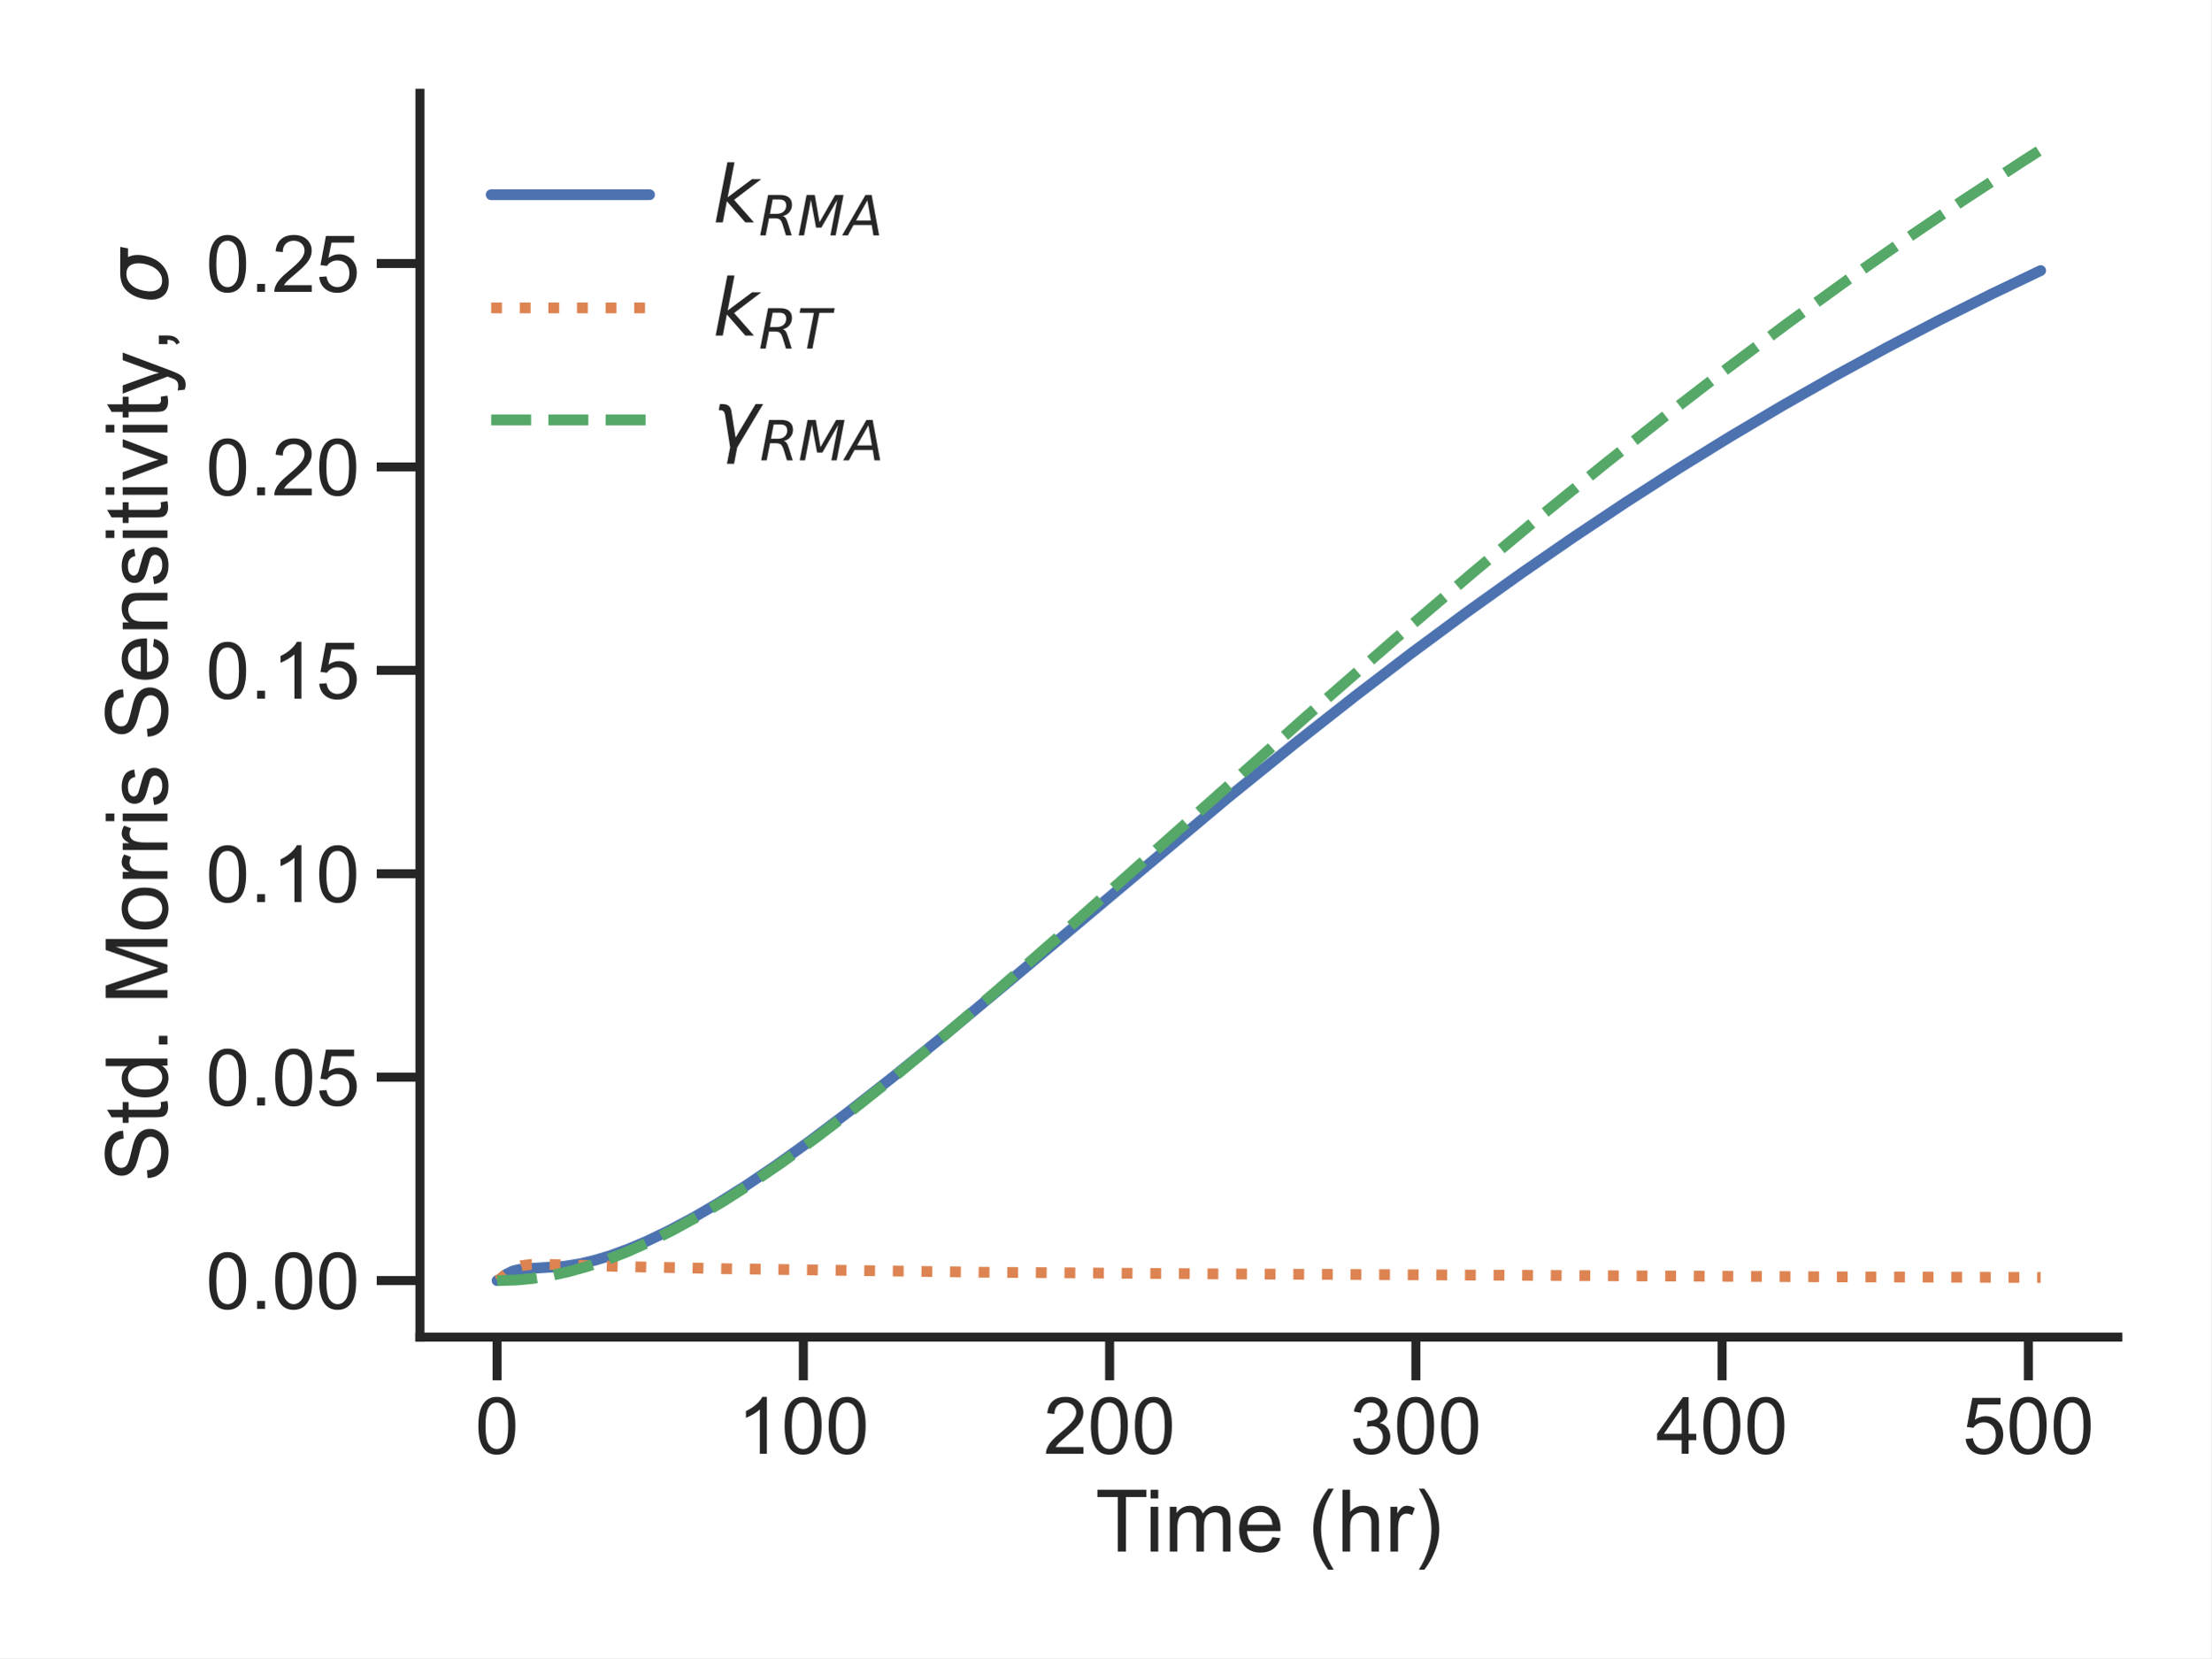
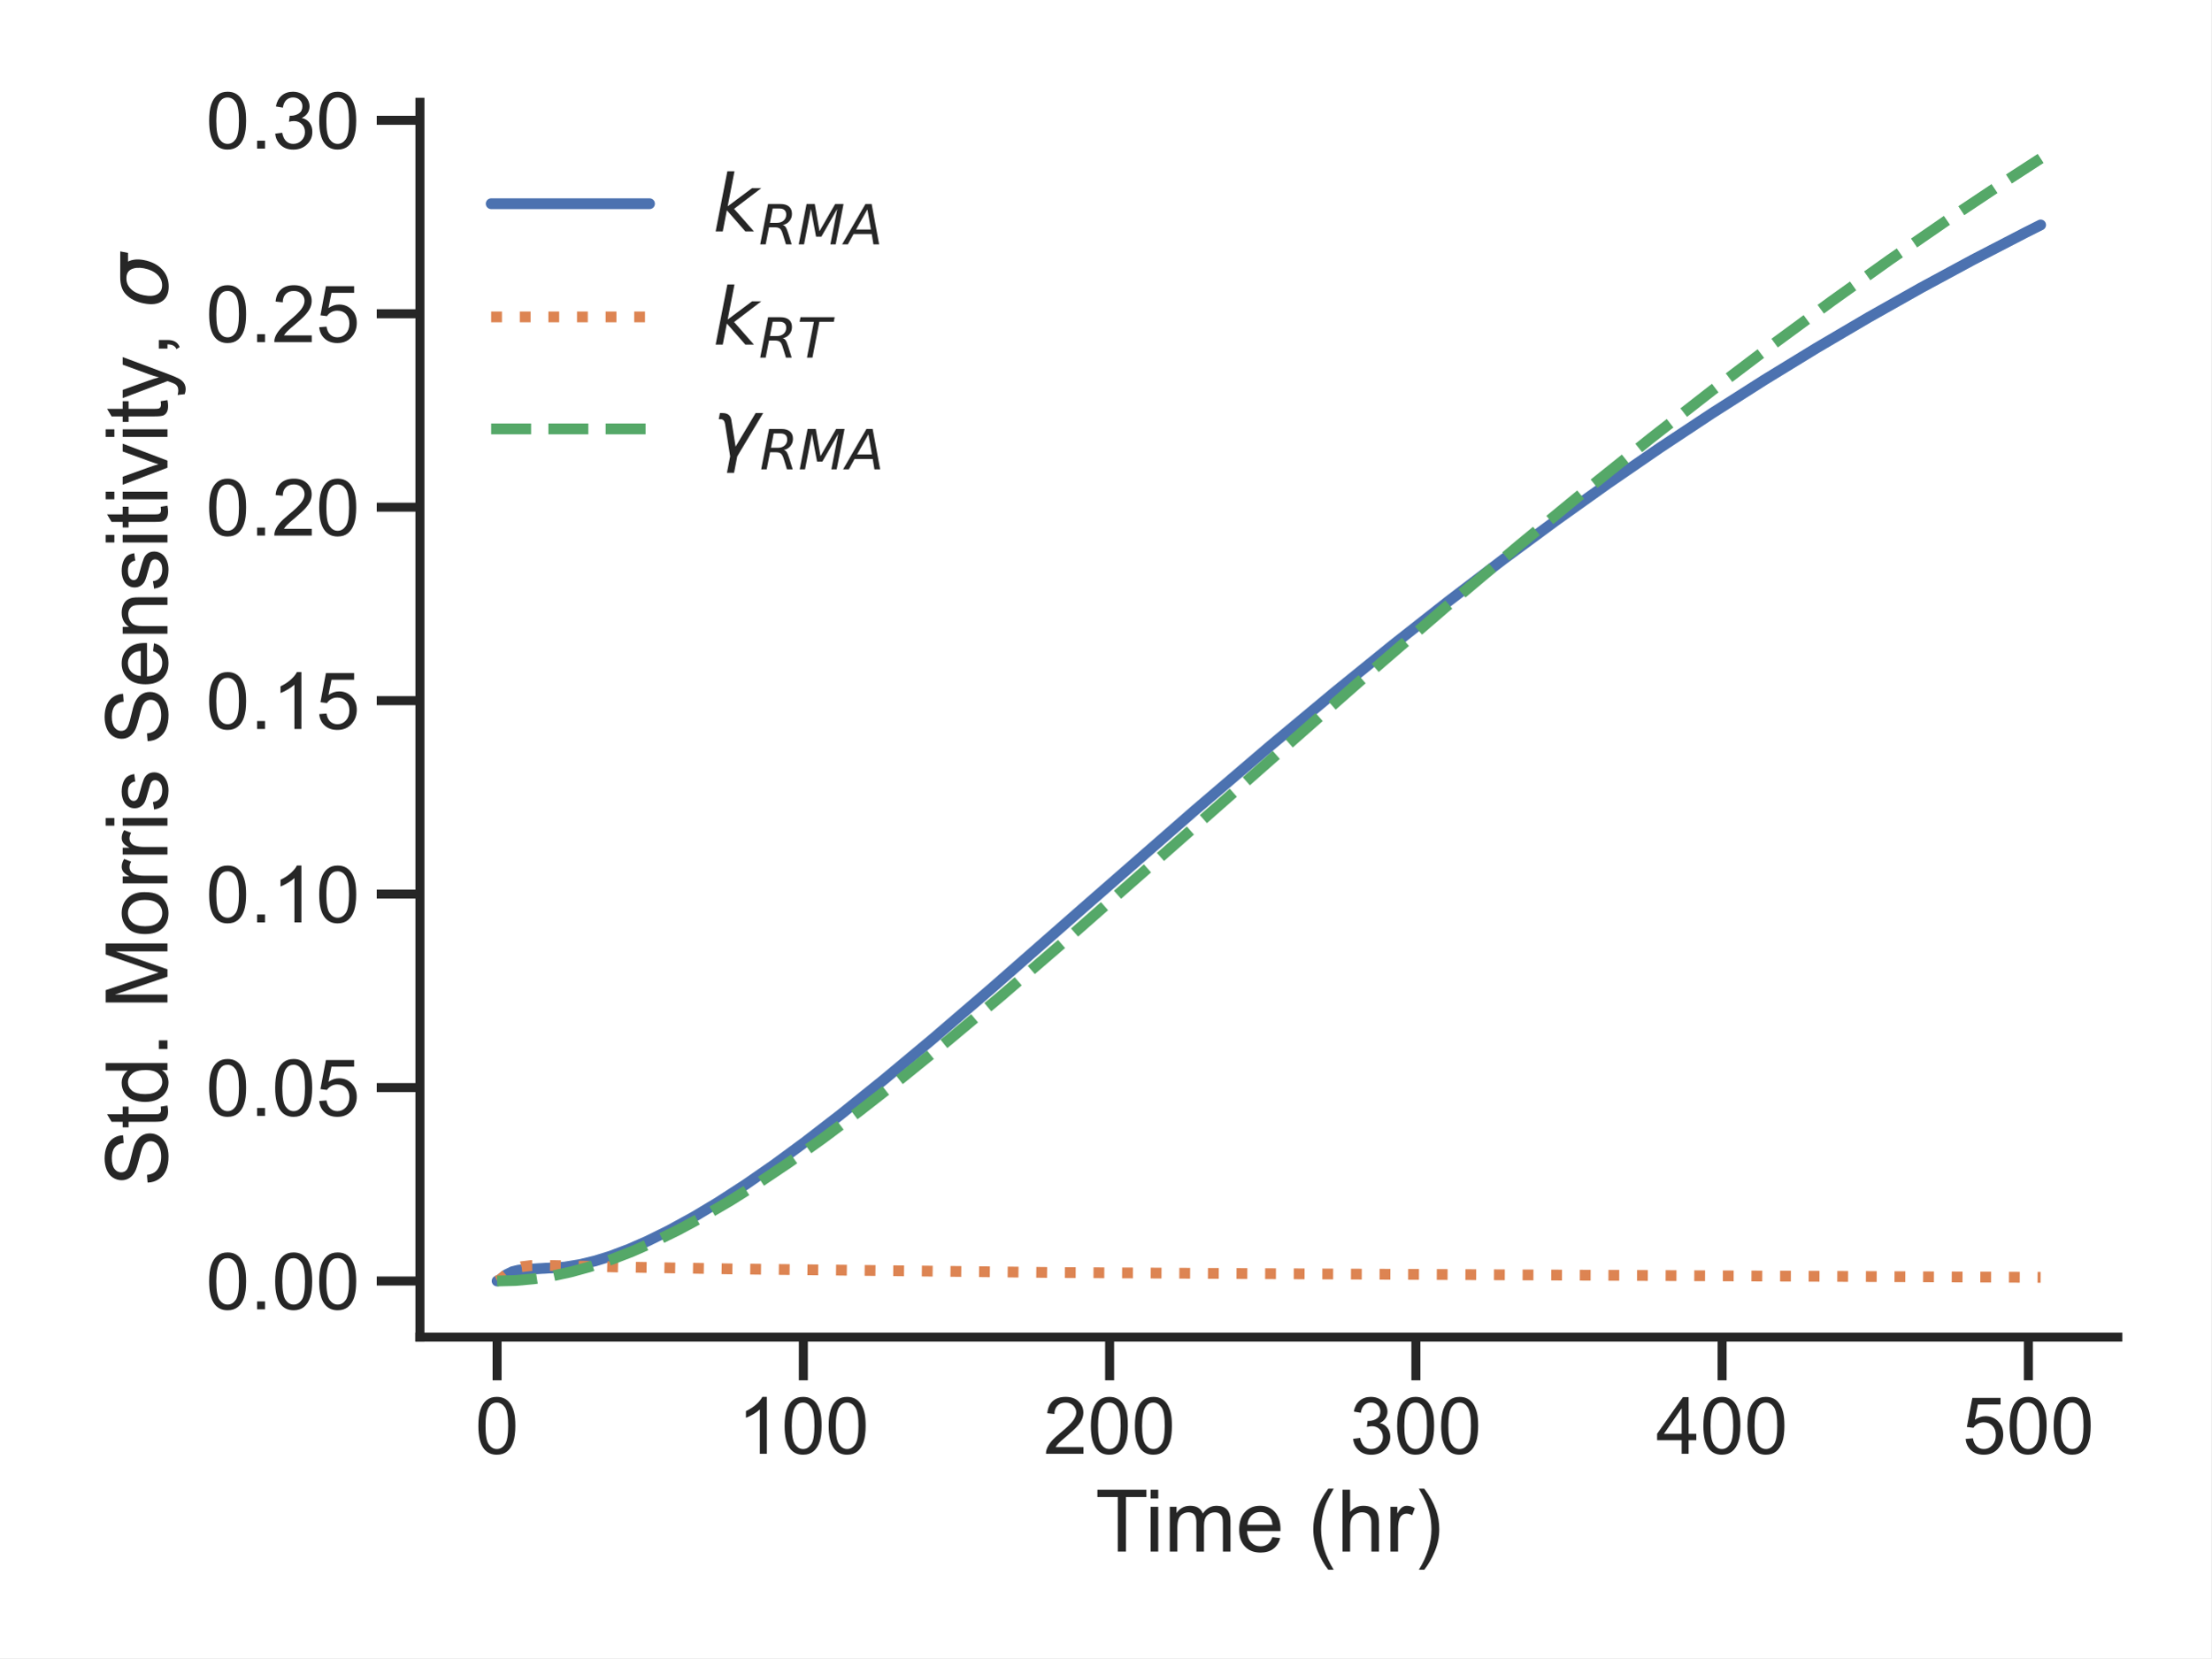
<svg xmlns="http://www.w3.org/2000/svg" xmlns:xlink="http://www.w3.org/1999/xlink" width="460.8pt" height="345.6pt" viewBox="0 0 460.8 345.6" version="1.1">
  <defs>
    <style type="text/css">*{stroke-linejoin: round; stroke-linecap: butt}</style>
  </defs>
  <g id="figure_1">
    <g id="patch_1">
      <path d="M 0 345.6  L 460.8 345.6  L 460.8 0  L 0 0  z " style="fill: #ffffff" />
    </g>
    <g id="axes_1">
      <g id="patch_2">
-         <path d="M 87.51 278.7  L 441.36 278.7  L 441.36 19.44  L 87.51 19.44  z " style="fill: #ffffff" />
+         <path d="M 87.51 278.7  L 441.36 278.7  L 441.36 21.32  L 87.51 21.32  z " style="fill: #ffffff" />
      </g>
      <g id="matplotlib.axis_1">
        <g id="xtick_1">
          <g id="line2d_1">
            <defs>
-               <path id="m3075ad4a05" d="M 0 0  L 0 9  " style="stroke: #262626; stroke-width: 1.875" />
-             </defs>
-             <g>
-               <use xlink:href="#m3075ad4a05" x="103.594" y="278.7" style="fill: #262626; stroke: #262626; stroke-width: 1.875" />
+               <path id="mf80db44657" d="M 0 0  L 0 9  " style="stroke: #262626; stroke-width: 1.875" />
+             </defs>
+             <g>
+               <use xlink:href="#mf80db44657" x="103.594" y="278.7" style="fill: #262626; stroke: #262626; stroke-width: 1.875" />
            </g>
          </g>
          <g id="text_1">
            <g style="fill: #262626" transform="translate(99.00632 303.0104) scale(0.165 -0.165)">
              <defs>
                <path id="ArialMT-30" d="M 266 2259  Q 266 3072 433 3567  Q 600 4063 929 4331  Q 1259 4600 1759 4600  Q 2128 4600 2406 4451  Q 2684 4303 2865 4023  Q 3047 3744 3150 3342  Q 3253 2941 3253 2259  Q 3253 1453 3087 958  Q 2922 463 2592 192  Q 2263 -78 1759 -78  Q 1097 -78 719 397  Q 266 969 266 2259  z M 844 2259  Q 844 1131 1108 757  Q 1372 384 1759 384  Q 2147 384 2411 759  Q 2675 1134 2675 2259  Q 2675 3391 2411 3762  Q 2147 4134 1753 4134  Q 1366 4134 1134 3806  Q 844 3388 844 2259  z " transform="scale(0.015625)" />
              </defs>
              <use xlink:href="#ArialMT-30" />
            </g>
          </g>
        </g>
        <g id="xtick_2">
          <g id="line2d_2">
            <g>
-               <use xlink:href="#m3075ad4a05" x="167.42" y="278.7" style="fill: #262626; stroke: #262626; stroke-width: 1.875" />
+               <use xlink:href="#mf80db44657" x="167.42" y="278.7" style="fill: #262626; stroke: #262626; stroke-width: 1.875" />
            </g>
          </g>
          <g id="text_2">
            <g style="fill: #262626" transform="translate(153.6565 303.0104) scale(0.165 -0.165)">
              <defs>
                <path id="ArialMT-31" d="M 2384 0  L 1822 0  L 1822 3584  Q 1619 3391 1289 3197  Q 959 3003 697 2906  L 697 3450  Q 1169 3672 1522 3987  Q 1875 4303 2022 4600  L 2384 4600  L 2384 0  z " transform="scale(0.015625)" />
              </defs>
              <use xlink:href="#ArialMT-31" />
              <use xlink:href="#ArialMT-30" transform="translate(55.61523 0)" />
              <use xlink:href="#ArialMT-30" transform="translate(111.2305 0)" />
            </g>
          </g>
        </g>
        <g id="xtick_3">
          <g id="line2d_3">
            <g>
-               <use xlink:href="#m3075ad4a05" x="231.246" y="278.7" style="fill: #262626; stroke: #262626; stroke-width: 1.875" />
+               <use xlink:href="#mf80db44657" x="231.246" y="278.7" style="fill: #262626; stroke: #262626; stroke-width: 1.875" />
            </g>
          </g>
          <g id="text_3">
            <g style="fill: #262626" transform="translate(217.4823 303.0104) scale(0.165 -0.165)">
              <defs>
                <path id="ArialMT-32" d="M 3222 541  L 3222 0  L 194 0  Q 188 203 259 391  Q 375 700 629 1000  Q 884 1300 1366 1694  Q 2113 2306 2375 2664  Q 2638 3022 2638 3341  Q 2638 3675 2398 3904  Q 2159 4134 1775 4134  Q 1369 4134 1125 3890  Q 881 3647 878 3216  L 300 3275  Q 359 3922 746 4261  Q 1134 4600 1788 4600  Q 2447 4600 2831 4234  Q 3216 3869 3216 3328  Q 3216 3053 3103 2787  Q 2991 2522 2730 2228  Q 2469 1934 1863 1422  Q 1356 997 1212 845  Q 1069 694 975 541  L 3222 541  z " transform="scale(0.015625)" />
              </defs>
              <use xlink:href="#ArialMT-32" />
              <use xlink:href="#ArialMT-30" transform="translate(55.61523 0)" />
              <use xlink:href="#ArialMT-30" transform="translate(111.2305 0)" />
            </g>
          </g>
        </g>
        <g id="xtick_4">
          <g id="line2d_4">
            <g>
-               <use xlink:href="#m3075ad4a05" x="295.071" y="278.7" style="fill: #262626; stroke: #262626; stroke-width: 1.875" />
+               <use xlink:href="#mf80db44657" x="295.071" y="278.7" style="fill: #262626; stroke: #262626; stroke-width: 1.875" />
            </g>
          </g>
          <g id="text_4">
            <g style="fill: #262626" transform="translate(281.308 303.0104) scale(0.165 -0.165)">
              <defs>
                <path id="ArialMT-33" d="M 269 1209  L 831 1284  Q 928 806 1161 595  Q 1394 384 1728 384  Q 2125 384 2398 659  Q 2672 934 2672 1341  Q 2672 1728 2419 1979  Q 2166 2231 1775 2231  Q 1616 2231 1378 2169  L 1441 2663  Q 1497 2656 1531 2656  Q 1891 2656 2178 2843  Q 2466 3031 2466 3422  Q 2466 3731 2256 3934  Q 2047 4138 1716 4138  Q 1388 4138 1169 3931  Q 950 3725 888 3313  L 325 3413  Q 428 3978 793 4289  Q 1159 4600 1703 4600  Q 2078 4600 2393 4439  Q 2709 4278 2876 4000  Q 3044 3722 3044 3409  Q 3044 3113 2884 2869  Q 2725 2625 2413 2481  Q 2819 2388 3044 2092  Q 3269 1797 3269 1353  Q 3269 753 2831 336  Q 2394 -81 1725 -81  Q 1122 -81 723 278  Q 325 638 269 1209  z " transform="scale(0.015625)" />
              </defs>
              <use xlink:href="#ArialMT-33" />
              <use xlink:href="#ArialMT-30" transform="translate(55.61523 0)" />
              <use xlink:href="#ArialMT-30" transform="translate(111.2305 0)" />
            </g>
          </g>
        </g>
        <g id="xtick_5">
          <g id="line2d_5">
            <g>
-               <use xlink:href="#m3075ad4a05" x="358.897" y="278.7" style="fill: #262626; stroke: #262626; stroke-width: 1.875" />
+               <use xlink:href="#mf80db44657" x="358.897" y="278.7" style="fill: #262626; stroke: #262626; stroke-width: 1.875" />
            </g>
          </g>
          <g id="text_5">
            <g style="fill: #262626" transform="translate(345.1338 303.0104) scale(0.165 -0.165)">
              <defs>
                <path id="ArialMT-34" d="M 2069 0  L 2069 1097  L 81 1097  L 81 1613  L 2172 4581  L 2631 4581  L 2631 1613  L 3250 1613  L 3250 1097  L 2631 1097  L 2631 0  L 2069 0  z M 2069 1613  L 2069 3678  L 634 1613  L 2069 1613  z " transform="scale(0.015625)" />
              </defs>
              <use xlink:href="#ArialMT-34" />
              <use xlink:href="#ArialMT-30" transform="translate(55.61523 0)" />
              <use xlink:href="#ArialMT-30" transform="translate(111.2305 0)" />
            </g>
          </g>
        </g>
        <g id="xtick_6">
          <g id="line2d_6">
            <g>
-               <use xlink:href="#m3075ad4a05" x="422.723" y="278.7" style="fill: #262626; stroke: #262626; stroke-width: 1.875" />
+               <use xlink:href="#mf80db44657" x="422.723" y="278.7" style="fill: #262626; stroke: #262626; stroke-width: 1.875" />
            </g>
          </g>
          <g id="text_6">
            <g style="fill: #262626" transform="translate(408.9596 303.0104) scale(0.165 -0.165)">
              <defs>
                <path id="ArialMT-35" d="M 266 1200  L 856 1250  Q 922 819 1161 601  Q 1400 384 1738 384  Q 2144 384 2425 690  Q 2706 997 2706 1503  Q 2706 1984 2436 2262  Q 2166 2541 1728 2541  Q 1456 2541 1237 2417  Q 1019 2294 894 2097  L 366 2166  L 809 4519  L 3088 4519  L 3088 3981  L 1259 3981  L 1013 2750  Q 1425 3038 1878 3038  Q 2478 3038 2890 2622  Q 3303 2206 3303 1553  Q 3303 931 2941 478  Q 2500 -78 1738 -78  Q 1113 -78 717 272  Q 322 622 266 1200  z " transform="scale(0.015625)" />
              </defs>
              <use xlink:href="#ArialMT-35" />
              <use xlink:href="#ArialMT-30" transform="translate(55.61523 0)" />
              <use xlink:href="#ArialMT-30" transform="translate(111.2305 0)" />
            </g>
          </g>
        </g>
        <g id="text_7">
          <g style="fill: #262626" transform="translate(228.2789 323.3932) scale(0.18 -0.18)">
            <defs>
              <path id="ArialMT-54" d="M 1659 0  L 1659 4041  L 150 4041  L 150 4581  L 3781 4581  L 3781 4041  L 2266 4041  L 2266 0  L 1659 0  z " transform="scale(0.015625)" />
              <path id="ArialMT-69" d="M 425 3934  L 425 4581  L 988 4581  L 988 3934  L 425 3934  z M 425 0  L 425 3319  L 988 3319  L 988 0  L 425 0  z " transform="scale(0.015625)" />
              <path id="ArialMT-6d" d="M 422 0  L 422 3319  L 925 3319  L 925 2853  Q 1081 3097 1340 3245  Q 1600 3394 1931 3394  Q 2300 3394 2536 3241  Q 2772 3088 2869 2813  Q 3263 3394 3894 3394  Q 4388 3394 4653 3120  Q 4919 2847 4919 2278  L 4919 0  L 4359 0  L 4359 2091  Q 4359 2428 4304 2576  Q 4250 2725 4106 2815  Q 3963 2906 3769 2906  Q 3419 2906 3187 2673  Q 2956 2441 2956 1928  L 2956 0  L 2394 0  L 2394 2156  Q 2394 2531 2256 2718  Q 2119 2906 1806 2906  Q 1569 2906 1367 2781  Q 1166 2656 1075 2415  Q 984 2175 984 1722  L 984 0  L 422 0  z " transform="scale(0.015625)" />
              <path id="ArialMT-65" d="M 2694 1069  L 3275 997  Q 3138 488 2766 206  Q 2394 -75 1816 -75  Q 1088 -75 661 373  Q 234 822 234 1631  Q 234 2469 665 2931  Q 1097 3394 1784 3394  Q 2450 3394 2872 2941  Q 3294 2488 3294 1666  Q 3294 1616 3291 1516  L 816 1516  Q 847 969 1125 678  Q 1403 388 1819 388  Q 2128 388 2347 550  Q 2566 713 2694 1069  z M 847 1978  L 2700 1978  Q 2663 2397 2488 2606  Q 2219 2931 1791 2931  Q 1403 2931 1139 2672  Q 875 2413 847 1978  z " transform="scale(0.015625)" />
              <path id="ArialMT-20" transform="scale(0.015625)" />
              <path id="ArialMT-28" d="M 1497 -1347  Q 1031 -759 709 28  Q 388 816 388 1659  Q 388 2403 628 3084  Q 909 3875 1497 4659  L 1900 4659  Q 1522 4009 1400 3731  Q 1209 3300 1100 2831  Q 966 2247 966 1656  Q 966 153 1900 -1347  L 1497 -1347  z " transform="scale(0.015625)" />
              <path id="ArialMT-68" d="M 422 0  L 422 4581  L 984 4581  L 984 2938  Q 1378 3394 1978 3394  Q 2347 3394 2619 3248  Q 2891 3103 3008 2847  Q 3125 2591 3125 2103  L 3125 0  L 2563 0  L 2563 2103  Q 2563 2525 2380 2717  Q 2197 2909 1863 2909  Q 1613 2909 1392 2779  Q 1172 2650 1078 2428  Q 984 2206 984 1816  L 984 0  L 422 0  z " transform="scale(0.015625)" />
              <path id="ArialMT-72" d="M 416 0  L 416 3319  L 922 3319  L 922 2816  Q 1116 3169 1280 3281  Q 1444 3394 1641 3394  Q 1925 3394 2219 3213  L 2025 2691  Q 1819 2813 1613 2813  Q 1428 2813 1281 2702  Q 1134 2591 1072 2394  Q 978 2094 978 1738  L 978 0  L 416 0  z " transform="scale(0.015625)" />
              <path id="ArialMT-29" d="M 791 -1347  L 388 -1347  Q 1322 153 1322 1656  Q 1322 2244 1188 2822  Q 1081 3291 891 3722  Q 769 4003 388 4659  L 791 4659  Q 1378 3875 1659 3084  Q 1900 2403 1900 1659  Q 1900 816 1576 28  Q 1253 -759 791 -1347  z " transform="scale(0.015625)" />
            </defs>
            <use xlink:href="#ArialMT-54" />
            <use xlink:href="#ArialMT-69" transform="translate(57.33398 0)" />
            <use xlink:href="#ArialMT-6d" transform="translate(79.55078 0)" />
            <use xlink:href="#ArialMT-65" transform="translate(162.8516 0)" />
            <use xlink:href="#ArialMT-20" transform="translate(218.4668 0)" />
            <use xlink:href="#ArialMT-28" transform="translate(246.25 0)" />
            <use xlink:href="#ArialMT-68" transform="translate(279.5508 0)" />
            <use xlink:href="#ArialMT-72" transform="translate(335.166 0)" />
            <use xlink:href="#ArialMT-29" transform="translate(368.4668 0)" />
          </g>
        </g>
      </g>
      <g id="matplotlib.axis_2">
        <g id="ytick_1">
          <g id="line2d_7">
            <defs>
-               <path id="md7c9c55014" d="M 0 0  L -9 0  " style="stroke: #262626; stroke-width: 1.875" />
-             </defs>
-             <g>
-               <use xlink:href="#md7c9c55014" x="87.51" y="266.915" style="fill: #262626; stroke: #262626; stroke-width: 1.875" />
+               <path id="mf55184f8b8" d="M 0 0  L -9 0  " style="stroke: #262626; stroke-width: 1.875" />
+             </defs>
+             <g>
+               <use xlink:href="#mf55184f8b8" x="87.51" y="267.001" style="fill: #262626; stroke: #262626; stroke-width: 1.875" />
            </g>
          </g>
          <g id="text_8">
-             <g style="fill: #262626" transform="translate(42.89945 272.8207) scale(0.165 -0.165)">
+             <g style="fill: #262626" transform="translate(42.89945 272.9061) scale(0.165 -0.165)">
              <defs>
                <path id="ArialMT-2e" d="M 581 0  L 581 641  L 1222 641  L 1222 0  L 581 0  z " transform="scale(0.015625)" />
              </defs>
              <use xlink:href="#ArialMT-30" />
              <use xlink:href="#ArialMT-2e" transform="translate(55.61523 0)" />
              <use xlink:href="#ArialMT-30" transform="translate(83.39844 0)" />
              <use xlink:href="#ArialMT-30" transform="translate(139.0137 0)" />
            </g>
          </g>
        </g>
        <g id="ytick_2">
          <g id="line2d_8">
            <g>
-               <use xlink:href="#md7c9c55014" x="87.51" y="224.517" style="fill: #262626; stroke: #262626; stroke-width: 1.875" />
+               <use xlink:href="#mf55184f8b8" x="87.51" y="226.68" style="fill: #262626; stroke: #262626; stroke-width: 1.875" />
            </g>
          </g>
          <g id="text_9">
-             <g style="fill: #262626" transform="translate(42.89945 230.4223) scale(0.165 -0.165)">
+             <g style="fill: #262626" transform="translate(42.89945 232.5847) scale(0.165 -0.165)">
              <use xlink:href="#ArialMT-30" />
              <use xlink:href="#ArialMT-2e" transform="translate(55.61523 0)" />
              <use xlink:href="#ArialMT-30" transform="translate(83.39844 0)" />
              <use xlink:href="#ArialMT-35" transform="translate(139.0137 0)" />
            </g>
          </g>
        </g>
        <g id="ytick_3">
          <g id="line2d_9">
            <g>
-               <use xlink:href="#md7c9c55014" x="87.51" y="182.119" style="fill: #262626; stroke: #262626; stroke-width: 1.875" />
+               <use xlink:href="#mf55184f8b8" x="87.51" y="186.358" style="fill: #262626; stroke: #262626; stroke-width: 1.875" />
            </g>
          </g>
          <g id="text_10">
-             <g style="fill: #262626" transform="translate(42.89945 188.0239) scale(0.165 -0.165)">
+             <g style="fill: #262626" transform="translate(42.89945 192.2633) scale(0.165 -0.165)">
              <use xlink:href="#ArialMT-30" />
              <use xlink:href="#ArialMT-2e" transform="translate(55.61523 0)" />
              <use xlink:href="#ArialMT-31" transform="translate(83.39844 0)" />
              <use xlink:href="#ArialMT-30" transform="translate(139.0137 0)" />
            </g>
          </g>
        </g>
        <g id="ytick_4">
          <g id="line2d_10">
            <g>
-               <use xlink:href="#md7c9c55014" x="87.51" y="139.72" style="fill: #262626; stroke: #262626; stroke-width: 1.875" />
+               <use xlink:href="#mf55184f8b8" x="87.51" y="146.037" style="fill: #262626; stroke: #262626; stroke-width: 1.875" />
            </g>
          </g>
          <g id="text_11">
-             <g style="fill: #262626" transform="translate(42.89945 145.6255) scale(0.165 -0.165)">
+             <g style="fill: #262626" transform="translate(42.89945 151.942) scale(0.165 -0.165)">
              <use xlink:href="#ArialMT-30" />
              <use xlink:href="#ArialMT-2e" transform="translate(55.61523 0)" />
              <use xlink:href="#ArialMT-31" transform="translate(83.39844 0)" />
              <use xlink:href="#ArialMT-35" transform="translate(139.0137 0)" />
            </g>
          </g>
        </g>
        <g id="ytick_5">
          <g id="line2d_11">
            <g>
-               <use xlink:href="#md7c9c55014" x="87.51" y="97.322" style="fill: #262626; stroke: #262626; stroke-width: 1.875" />
+               <use xlink:href="#mf55184f8b8" x="87.51" y="105.715" style="fill: #262626; stroke: #262626; stroke-width: 1.875" />
            </g>
          </g>
          <g id="text_12">
-             <g style="fill: #262626" transform="translate(42.89945 103.2272) scale(0.165 -0.165)">
+             <g style="fill: #262626" transform="translate(42.89945 111.6206) scale(0.165 -0.165)">
              <use xlink:href="#ArialMT-30" />
              <use xlink:href="#ArialMT-2e" transform="translate(55.61523 0)" />
              <use xlink:href="#ArialMT-32" transform="translate(83.39844 0)" />
              <use xlink:href="#ArialMT-30" transform="translate(139.0137 0)" />
            </g>
          </g>
        </g>
        <g id="ytick_6">
          <g id="line2d_12">
            <g>
-               <use xlink:href="#md7c9c55014" x="87.51" y="54.924" style="fill: #262626; stroke: #262626; stroke-width: 1.875" />
+               <use xlink:href="#mf55184f8b8" x="87.51" y="65.394" style="fill: #262626; stroke: #262626; stroke-width: 1.875" />
            </g>
          </g>
          <g id="text_13">
-             <g style="fill: #262626" transform="translate(42.89945 60.8288) scale(0.165 -0.165)">
+             <g style="fill: #262626" transform="translate(42.89945 71.29924) scale(0.165 -0.165)">
              <use xlink:href="#ArialMT-30" />
              <use xlink:href="#ArialMT-2e" transform="translate(55.61523 0)" />
              <use xlink:href="#ArialMT-32" transform="translate(83.39844 0)" />
              <use xlink:href="#ArialMT-35" transform="translate(139.0137 0)" />
            </g>
          </g>
        </g>
-         <g id="text_14">
-           <g style="fill: #262626" transform="translate(34.93945 246.36) rotate(-90) scale(0.18 -0.18)">
+         <g id="ytick_7">
+           <g id="line2d_13">
+             <g>
+               <use xlink:href="#mf55184f8b8" x="87.51" y="25.073" style="fill: #262626; stroke: #262626; stroke-width: 1.875" />
+             </g>
+           </g>
+           <g id="text_14">
+             <g style="fill: #262626" transform="translate(42.89945 30.97787) scale(0.165 -0.165)">
+               <use xlink:href="#ArialMT-30" />
+               <use xlink:href="#ArialMT-2e" transform="translate(55.61523 0)" />
+               <use xlink:href="#ArialMT-33" transform="translate(83.39844 0)" />
+               <use xlink:href="#ArialMT-30" transform="translate(139.0137 0)" />
+             </g>
+           </g>
+         </g>
+         <g id="text_15">
+           <g style="fill: #262626" transform="translate(34.93945 247.2998) rotate(-90) scale(0.18 -0.18)">
            <defs>
              <path id="ArialMT-53" d="M 288 1472  L 859 1522  Q 900 1178 1048 958  Q 1197 738 1509 602  Q 1822 466 2213 466  Q 2559 466 2825 569  Q 3091 672 3220 851  Q 3350 1031 3350 1244  Q 3350 1459 3225 1620  Q 3100 1781 2813 1891  Q 2628 1963 1997 2114  Q 1366 2266 1113 2400  Q 784 2572 623 2826  Q 463 3081 463 3397  Q 463 3744 659 4045  Q 856 4347 1234 4503  Q 1613 4659 2075 4659  Q 2584 4659 2973 4495  Q 3363 4331 3572 4012  Q 3781 3694 3797 3291  L 3216 3247  Q 3169 3681 2898 3903  Q 2628 4125 2100 4125  Q 1550 4125 1298 3923  Q 1047 3722 1047 3438  Q 1047 3191 1225 3031  Q 1400 2872 2139 2705  Q 2878 2538 3153 2413  Q 3553 2228 3743 1945  Q 3934 1663 3934 1294  Q 3934 928 3725 604  Q 3516 281 3123 101  Q 2731 -78 2241 -78  Q 1619 -78 1198 103  Q 778 284 539 648  Q 300 1013 288 1472  z " transform="scale(0.015625)" />
              <path id="ArialMT-74" d="M 1650 503  L 1731 6  Q 1494 -44 1306 -44  Q 1000 -44 831 53  Q 663 150 594 308  Q 525 466 525 972  L 525 2881  L 113 2881  L 113 3319  L 525 3319  L 525 4141  L 1084 4478  L 1084 3319  L 1650 3319  L 1650 2881  L 1084 2881  L 1084 941  Q 1084 700 1114 631  Q 1144 563 1211 522  Q 1278 481 1403 481  Q 1497 481 1650 503  z " transform="scale(0.015625)" />
              <path id="ArialMT-64" d="M 2575 0  L 2575 419  Q 2259 -75 1647 -75  Q 1250 -75 917 144  Q 584 363 401 755  Q 219 1147 219 1656  Q 219 2153 384 2558  Q 550 2963 881 3178  Q 1213 3394 1622 3394  Q 1922 3394 2156 3267  Q 2391 3141 2538 2938  L 2538 4581  L 3097 4581  L 3097 0  L 2575 0  z M 797 1656  Q 797 1019 1065 703  Q 1334 388 1700 388  Q 2069 388 2326 689  Q 2584 991 2584 1609  Q 2584 2291 2321 2609  Q 2059 2928 1675 2928  Q 1300 2928 1048 2622  Q 797 2316 797 1656  z " transform="scale(0.015625)" />
              <path id="ArialMT-4d" d="M 475 0  L 475 4581  L 1388 4581  L 2472 1338  Q 2622 884 2691 659  Q 2769 909 2934 1394  L 4031 4581  L 4847 4581  L 4847 0  L 4263 0  L 4263 3834  L 2931 0  L 2384 0  L 1059 3900  L 1059 0  L 475 0  z " transform="scale(0.015625)" />
              <path id="ArialMT-6f" d="M 213 1659  Q 213 2581 725 3025  Q 1153 3394 1769 3394  Q 2453 3394 2887 2945  Q 3322 2497 3322 1706  Q 3322 1066 3130 698  Q 2938 331 2570 128  Q 2203 -75 1769 -75  Q 1072 -75 642 372  Q 213 819 213 1659  z M 791 1659  Q 791 1022 1069 705  Q 1347 388 1769 388  Q 2188 388 2466 706  Q 2744 1025 2744 1678  Q 2744 2294 2464 2611  Q 2184 2928 1769 2928  Q 1347 2928 1069 2612  Q 791 2297 791 1659  z " transform="scale(0.015625)" />
              <path id="ArialMT-73" d="M 197 991  L 753 1078  Q 800 744 1014 566  Q 1228 388 1613 388  Q 2000 388 2187 545  Q 2375 703 2375 916  Q 2375 1106 2209 1216  Q 2094 1291 1634 1406  Q 1016 1563 777 1677  Q 538 1791 414 1992  Q 291 2194 291 2438  Q 291 2659 392 2848  Q 494 3038 669 3163  Q 800 3259 1026 3326  Q 1253 3394 1513 3394  Q 1903 3394 2198 3281  Q 2494 3169 2634 2976  Q 2775 2784 2828 2463  L 2278 2388  Q 2241 2644 2061 2787  Q 1881 2931 1553 2931  Q 1166 2931 1000 2803  Q 834 2675 834 2503  Q 834 2394 903 2306  Q 972 2216 1119 2156  Q 1203 2125 1616 2013  Q 2213 1853 2448 1751  Q 2684 1650 2818 1456  Q 2953 1263 2953 975  Q 2953 694 2789 445  Q 2625 197 2315 61  Q 2006 -75 1616 -75  Q 969 -75 630 194  Q 291 463 197 991  z " transform="scale(0.015625)" />
              <path id="ArialMT-6e" d="M 422 0  L 422 3319  L 928 3319  L 928 2847  Q 1294 3394 1984 3394  Q 2284 3394 2536 3286  Q 2788 3178 2913 3003  Q 3038 2828 3088 2588  Q 3119 2431 3119 2041  L 3119 0  L 2556 0  L 2556 2019  Q 2556 2363 2490 2533  Q 2425 2703 2258 2804  Q 2091 2906 1866 2906  Q 1506 2906 1245 2678  Q 984 2450 984 1813  L 984 0  L 422 0  z " transform="scale(0.015625)" />
              <path id="ArialMT-76" d="M 1344 0  L 81 3319  L 675 3319  L 1388 1331  Q 1503 1009 1600 663  Q 1675 925 1809 1294  L 2547 3319  L 3125 3319  L 1869 0  L 1344 0  z " transform="scale(0.015625)" />
              <path id="ArialMT-79" d="M 397 -1278  L 334 -750  Q 519 -800 656 -800  Q 844 -800 956 -737  Q 1069 -675 1141 -563  Q 1194 -478 1313 -144  Q 1328 -97 1363 -6  L 103 3319  L 709 3319  L 1400 1397  Q 1534 1031 1641 628  Q 1738 1016 1872 1384  L 2581 3319  L 3144 3319  L 1881 -56  Q 1678 -603 1566 -809  Q 1416 -1088 1222 -1217  Q 1028 -1347 759 -1347  Q 597 -1347 397 -1278  z " transform="scale(0.015625)" />
              <path id="ArialMT-2c" d="M 569 0  L 569 641  L 1209 641  L 1209 0  Q 1209 -353 1084 -570  Q 959 -788 688 -906  L 531 -666  Q 709 -588 793 -436  Q 878 -284 888 0  L 569 0  z " transform="scale(0.015625)" />
              <path id="DejaVuSans-Oblique-3c3" d="M 2219 3044  Q 1744 3044 1422 2700  Q 1081 2341 969 1747  Q 844 1119 1044 756  Q 1241 397 1706 397  Q 2166 397 2503 759  Q 2844 1122 2966 1747  Q 3075 2319 2881 2700  Q 2700 3044 2219 3044  z M 2309 3503  L 4219 3500  L 4106 2925  L 3463 2925  Q 3706 2438 3575 1747  Q 3406 888 2884 400  Q 2359 -91 1609 -91  Q 856 -91 525 400  Q 194 888 363 1747  Q 528 2609 1050 3097  Q 1484 3503 2309 3503  z " transform="scale(0.015625)" />
            </defs>
            <use xlink:href="#ArialMT-53" transform="translate(0 0.203125)" />
            <use xlink:href="#ArialMT-74" transform="translate(66.69922 0.203125)" />
            <use xlink:href="#ArialMT-64" transform="translate(94.48242 0.203125)" />
            <use xlink:href="#ArialMT-2e" transform="translate(150.0977 0.203125)" />
            <use xlink:href="#ArialMT-20" transform="translate(177.8809 0.203125)" />
            <use xlink:href="#ArialMT-4d" transform="translate(205.6641 0.203125)" />
            <use xlink:href="#ArialMT-6f" transform="translate(288.9648 0.203125)" />
            <use xlink:href="#ArialMT-72" transform="translate(344.5801 0.203125)" />
            <use xlink:href="#ArialMT-72" transform="translate(377.8809 0.203125)" />
            <use xlink:href="#ArialMT-69" transform="translate(411.1816 0.203125)" />
            <use xlink:href="#ArialMT-73" transform="translate(433.3984 0.203125)" />
            <use xlink:href="#ArialMT-20" transform="translate(483.3984 0.203125)" />
            <use xlink:href="#ArialMT-53" transform="translate(511.1816 0.203125)" />
            <use xlink:href="#ArialMT-65" transform="translate(577.8809 0.203125)" />
            <use xlink:href="#ArialMT-6e" transform="translate(633.4961 0.203125)" />
            <use xlink:href="#ArialMT-73" transform="translate(689.1113 0.203125)" />
            <use xlink:href="#ArialMT-69" transform="translate(739.1113 0.203125)" />
            <use xlink:href="#ArialMT-74" transform="translate(761.3281 0.203125)" />
            <use xlink:href="#ArialMT-69" transform="translate(789.1113 0.203125)" />
            <use xlink:href="#ArialMT-76" transform="translate(811.3281 0.203125)" />
            <use xlink:href="#ArialMT-69" transform="translate(861.3281 0.203125)" />
            <use xlink:href="#ArialMT-74" transform="translate(883.5449 0.203125)" />
            <use xlink:href="#ArialMT-79" transform="translate(911.3281 0.203125)" />
            <use xlink:href="#ArialMT-2c" transform="translate(961.3281 0.203125)" />
            <use xlink:href="#ArialMT-20" transform="translate(989.1113 0.203125)" />
            <use xlink:href="#DejaVuSans-Oblique-3c3" transform="translate(1016.895 0.203125)" />
          </g>
        </g>
      </g>
-       <g id="line2d_13">
-         <path d="M 103.594 266.915  L 104.234 266.602  L 105.513 265.599  L 106.792 264.95  L 108.071 264.623  L 109.989 264.409  L 117.664 263.93  L 120.861 263.414  L 124.059 262.66  L 127.257 261.69  L 131.094 260.282  L 134.931 258.647  L 139.408 256.497  L 144.524 253.769  L 149.64 250.787  L 155.396 247.161  L 161.791 242.84  L 168.826 237.79  L 176.5 232.004  L 186.093 224.479  L 196.965 215.666  L 209.755 205.006  L 255.801 166.343  L 269.871 154.958  L 282.662 144.897  L 294.173 136.112  L 305.684 127.604  L 317.196 119.377  L 328.068 111.872  L 338.94 104.63  L 349.812 97.653  L 360.684 90.944  L 371.556 84.501  L 382.428 78.321  L 393.3 72.397  L 404.172 66.722  L 415.043 61.291  L 425.276 56.392  L 425.276 56.392  " clip-path="url(#pff9c3cf2e0)" style="fill: none; stroke: #4c72b0; stroke-width: 2.25; stroke-linecap: round" />
-       </g>
      <g id="line2d_14">
-         <path d="M 103.594 266.915  L 104.234 266.588  L 106.152 264.902  L 107.431 264.174  L 108.71 263.793  L 110.629 263.559  L 113.827 263.536  L 130.454 264.006  L 150.919 264.437  L 204.639 265.176  L 250.046 265.498  L 383.067 266.135  L 425.276 266.266  L 425.276 266.266  " clip-path="url(#pff9c3cf2e0)" style="fill: none; stroke-dasharray: 2.25,3.712; stroke-dashoffset: 0; stroke: #dd8452; stroke-width: 2.25" />
+         <path d="M 103.594 267.001  L 104.234 266.685  L 105.513 265.692  L 106.792 265.061  L 108.071 264.748  L 109.989 264.552  L 117.664 264.104  L 120.861 263.582  L 124.059 262.81  L 127.257 261.814  L 131.094 260.366  L 134.931 258.685  L 139.408 256.477  L 144.524 253.674  L 149.64 250.608  L 155.396 246.879  L 161.151 242.889  L 167.547 238.197  L 175.221 232.276  L 184.174 225.062  L 194.407 216.523  L 206.558 206.078  L 225.744 189.236  L 248.767 169.109  L 264.755 155.436  L 278.185 144.239  L 290.336 134.385  L 301.847 125.324  L 313.359 116.545  L 324.231 108.523  L 335.103 100.772  L 345.975 93.297  L 356.847 86.098  L 367.719 79.175  L 378.59 72.521  L 389.462 66.13  L 400.334 59.998  L 411.206 54.121  L 422.078 48.491  L 425.276 46.882  L 425.276 46.882  " clip-path="url(#pa2015de4f6)" style="fill: none; stroke: #4c72b0; stroke-width: 2.25; stroke-linecap: round" />
      </g>
      <g id="line2d_15">
-         <path d="M 103.594 266.915  L 107.431 266.812  L 110.629 266.523  L 114.466 265.936  L 118.303 265.102  L 122.14 264.039  L 125.978 262.763  L 130.454 261.023  L 134.931 259.036  L 140.047 256.496  L 145.163 253.702  L 150.919 250.28  L 156.675 246.59  L 163.07 242.212  L 170.105 237.106  L 177.779 231.25  L 186.733 224.127  L 196.965 215.682  L 207.837 206.415  L 221.267 194.667  L 243.011 175.306  L 272.429 149.162  L 290.975 132.986  L 306.964 119.335  L 321.033 107.602  L 334.463 96.686  L 347.254 86.563  L 360.044 76.721  L 372.835 67.17  L 384.986 58.377  L 397.137 49.864  L 409.288 41.631  L 421.439 33.678  L 425.276 31.225  L 425.276 31.225  " clip-path="url(#pff9c3cf2e0)" style="fill: none; stroke-dasharray: 8.325,3.6; stroke-dashoffset: 0; stroke: #55a868; stroke-width: 2.25" />
+         <path d="M 103.594 267.001  L 104.234 266.688  L 106.152 265.086  L 107.431 264.39  L 108.71 264.02  L 110.629 263.786  L 113.827 263.745  L 129.175 264.087  L 153.477 264.495  L 219.988 265.236  L 265.394 265.483  L 425.276 266.243  L 425.276 266.243  " clip-path="url(#pa2015de4f6)" style="fill: none; stroke-dasharray: 2.25,3.712; stroke-dashoffset: 0; stroke: #dd8452; stroke-width: 2.25" />
+       </g>
+       <g id="line2d_16">
+         <path d="M 103.594 267.001  L 107.431 266.9  L 111.268 266.547  L 115.106 265.946  L 118.943 265.113  L 122.78 264.062  L 127.257 262.581  L 131.733 260.845  L 136.21 258.876  L 141.326 256.372  L 146.442 253.623  L 152.198 250.263  L 157.954 246.643  L 164.349 242.352  L 171.384 237.35  L 179.058 231.613  L 188.012 224.626  L 197.604 216.853  L 208.476 207.742  L 221.267 196.717  L 239.813 180.406  L 283.301 142.061  L 301.208 126.613  L 316.556 113.665  L 330.626 102.09  L 344.056 91.327  L 356.847 81.353  L 369.637 71.663  L 381.788 62.729  L 393.939 54.068  L 406.09 45.685  L 418.241 37.582  L 425.276 33.019  L 425.276 33.019  " clip-path="url(#pa2015de4f6)" style="fill: none; stroke-dasharray: 8.325,3.6; stroke-dashoffset: 0; stroke: #55a868; stroke-width: 2.25" />
      </g>
      <g id="patch_3">
-         <path d="M 87.51 278.7  L 87.51 19.44  " style="fill: none; stroke: #262626; stroke-width: 1.875; stroke-linejoin: miter; stroke-linecap: square" />
+         <path d="M 87.51 278.7  L 87.51 21.32  " style="fill: none; stroke: #262626; stroke-width: 1.875; stroke-linejoin: miter; stroke-linecap: square" />
      </g>
      <g id="patch_4">
        <path d="M 87.51 278.7  L 441.36 278.7  " style="fill: none; stroke: #262626; stroke-width: 1.875; stroke-linejoin: miter; stroke-linecap: square" />
      </g>
      <g id="legend_1">
-         <g id="line2d_16">
-           <path d="M 102.36 40.581  L 118.86 40.581  L 135.36 40.581  " style="fill: none; stroke: #4c72b0; stroke-width: 2.25; stroke-linecap: round" />
-         </g>
-         <g id="text_15">
-           <g style="fill: #262626" transform="translate(148.56 46.35563) scale(0.165 -0.165)">
+         <g id="line2d_17">
+           <path d="M 102.36 42.46  L 118.86 42.46  L 135.36 42.46  " style="fill: none; stroke: #4c72b0; stroke-width: 2.25; stroke-linecap: round" />
+         </g>
+         <g id="text_16">
+           <g style="fill: #262626" transform="translate(148.56 48.23515) scale(0.165 -0.165)">
            <defs>
              <path id="DejaVuSans-Oblique-6b" d="M 1172 4863  L 1747 4863  L 1197 2028  L 3169 3500  L 3916 3500  L 1716 1825  L 3322 0  L 2625 0  L 1131 1709  L 800 0  L 225 0  L 1172 4863  z " transform="scale(0.015625)" />
              <path id="DejaVuSans-Oblique-52" d="M 1613 4147  L 1294 2491  L 2106 2491  Q 2584 2491 2879 2755  Q 3175 3019 3175 3444  Q 3175 3784 2976 3965  Q 2778 4147 2406 4147  L 1613 4147  z M 2772 2241  Q 2972 2194 3105 2009  Q 3238 1825 3413 1275  L 3809 0  L 3144 0  L 2778 1197  Q 2638 1659 2453 1815  Q 2269 1972 1888 1972  L 1191 1972  L 806 0  L 172 0  L 1081 4666  L 2503 4666  Q 3150 4666 3495 4373  Q 3841 4081 3841 3531  Q 3841 3044 3547 2687  Q 3253 2331 2772 2241  z " transform="scale(0.015625)" />
              <path id="DejaVuSans-Oblique-4d" d="M 1081 4666  L 2028 4666  L 2572 1522  L 4378 4666  L 5350 4666  L 4441 0  L 3828 0  L 4622 4091  L 2791 897  L 2175 897  L 1581 4103  L 788 0  L 172 0  L 1081 4666  z " transform="scale(0.015625)" />
              <path id="DejaVuSans-Oblique-41" d="M 2356 4666  L 3072 4666  L 3938 0  L 3278 0  L 3084 1197  L 984 1197  L 325 0  L -341 0  L 2356 4666  z M 2584 4044  L 1275 1722  L 2988 1722  L 2584 4044  z " transform="scale(0.015625)" />
            </defs>
            <use xlink:href="#DejaVuSans-Oblique-6b" transform="translate(0 0.015625)" />
            <use xlink:href="#DejaVuSans-Oblique-52" transform="translate(57.91016 -16.39062) scale(0.7)" />
            <use xlink:href="#DejaVuSans-Oblique-4d" transform="translate(106.5479 -16.39062) scale(0.7)" />
            <use xlink:href="#DejaVuSans-Oblique-41" transform="translate(166.9434 -16.39062) scale(0.7)" />
          </g>
        </g>
-         <g id="line2d_17">
-           <path d="M 102.36 64.176  L 118.86 64.176  L 135.36 64.176  " style="fill: none; stroke-dasharray: 2.25,3.712; stroke-dashoffset: 0; stroke: #dd8452; stroke-width: 2.25" />
-         </g>
-         <g id="text_16">
-           <g style="fill: #262626" transform="translate(148.56 69.95063) scale(0.165 -0.165)">
+         <g id="line2d_18">
+           <path d="M 102.36 66.055  L 118.86 66.055  L 135.36 66.055  " style="fill: none; stroke-dasharray: 2.25,3.712; stroke-dashoffset: 0; stroke: #dd8452; stroke-width: 2.25" />
+         </g>
+         <g id="text_17">
+           <g style="fill: #262626" transform="translate(148.56 71.83015) scale(0.165 -0.165)">
            <defs>
              <path id="DejaVuSans-Oblique-54" d="M 378 4666  L 4325 4666  L 4225 4134  L 2559 4134  L 1759 0  L 1125 0  L 1925 4134  L 275 4134  L 378 4666  z " transform="scale(0.015625)" />
            </defs>
            <use xlink:href="#DejaVuSans-Oblique-6b" transform="translate(0 0.015625)" />
            <use xlink:href="#DejaVuSans-Oblique-52" transform="translate(57.91016 -16.39062) scale(0.7)" />
            <use xlink:href="#DejaVuSans-Oblique-54" transform="translate(106.5479 -16.39062) scale(0.7)" />
          </g>
        </g>
-         <g id="line2d_18">
-           <path d="M 102.36 87.515  L 118.86 87.515  L 135.36 87.515  " style="fill: none; stroke-dasharray: 8.325,3.6; stroke-dashoffset: 0; stroke: #55a868; stroke-width: 2.25" />
-         </g>
-         <g id="text_17">
-           <g style="fill: #262626" transform="translate(148.56 93.29039) scale(0.165 -0.165)">
+         <g id="line2d_19">
+           <path d="M 102.36 89.395  L 118.86 89.395  L 135.36 89.395  " style="fill: none; stroke-dasharray: 8.325,3.6; stroke-dashoffset: 0; stroke: #55a868; stroke-width: 2.25" />
+         </g>
+         <g id="text_18">
+           <g style="fill: #262626" transform="translate(148.56 95.16991) scale(0.165 -0.165)">
            <defs>
              <path id="DejaVuSans-Oblique-3b3" d="M 1491 2950  L 1838 788  L 3456 3500  L 4066 3500  L 1972 0  L 1713 -1331  L 1138 -1331  L 1397 0  L 988 2613  Q 925 3006 628 3006  L 475 3006  L 569 3500  L 788 3500  Q 1403 3500 1491 2950  z " transform="scale(0.015625)" />
            </defs>
            <use xlink:href="#DejaVuSans-Oblique-3b3" transform="translate(0 0.3125)" />
            <use xlink:href="#DejaVuSans-Oblique-52" transform="translate(59.17969 -16.09375) scale(0.7)" />
            <use xlink:href="#DejaVuSans-Oblique-4d" transform="translate(107.8174 -16.09375) scale(0.7)" />
            <use xlink:href="#DejaVuSans-Oblique-41" transform="translate(168.2129 -16.09375) scale(0.7)" />
          </g>
        </g>
      </g>
    </g>
  </g>
  <defs>
-     <clipPath id="pff9c3cf2e0">
-       <rect x="87.51" y="19.44" width="353.85" height="259.26" />
+     <clipPath id="pa2015de4f6">
+       <rect x="87.51" y="21.32" width="353.85" height="257.38" />
    </clipPath>
  </defs>
</svg>
